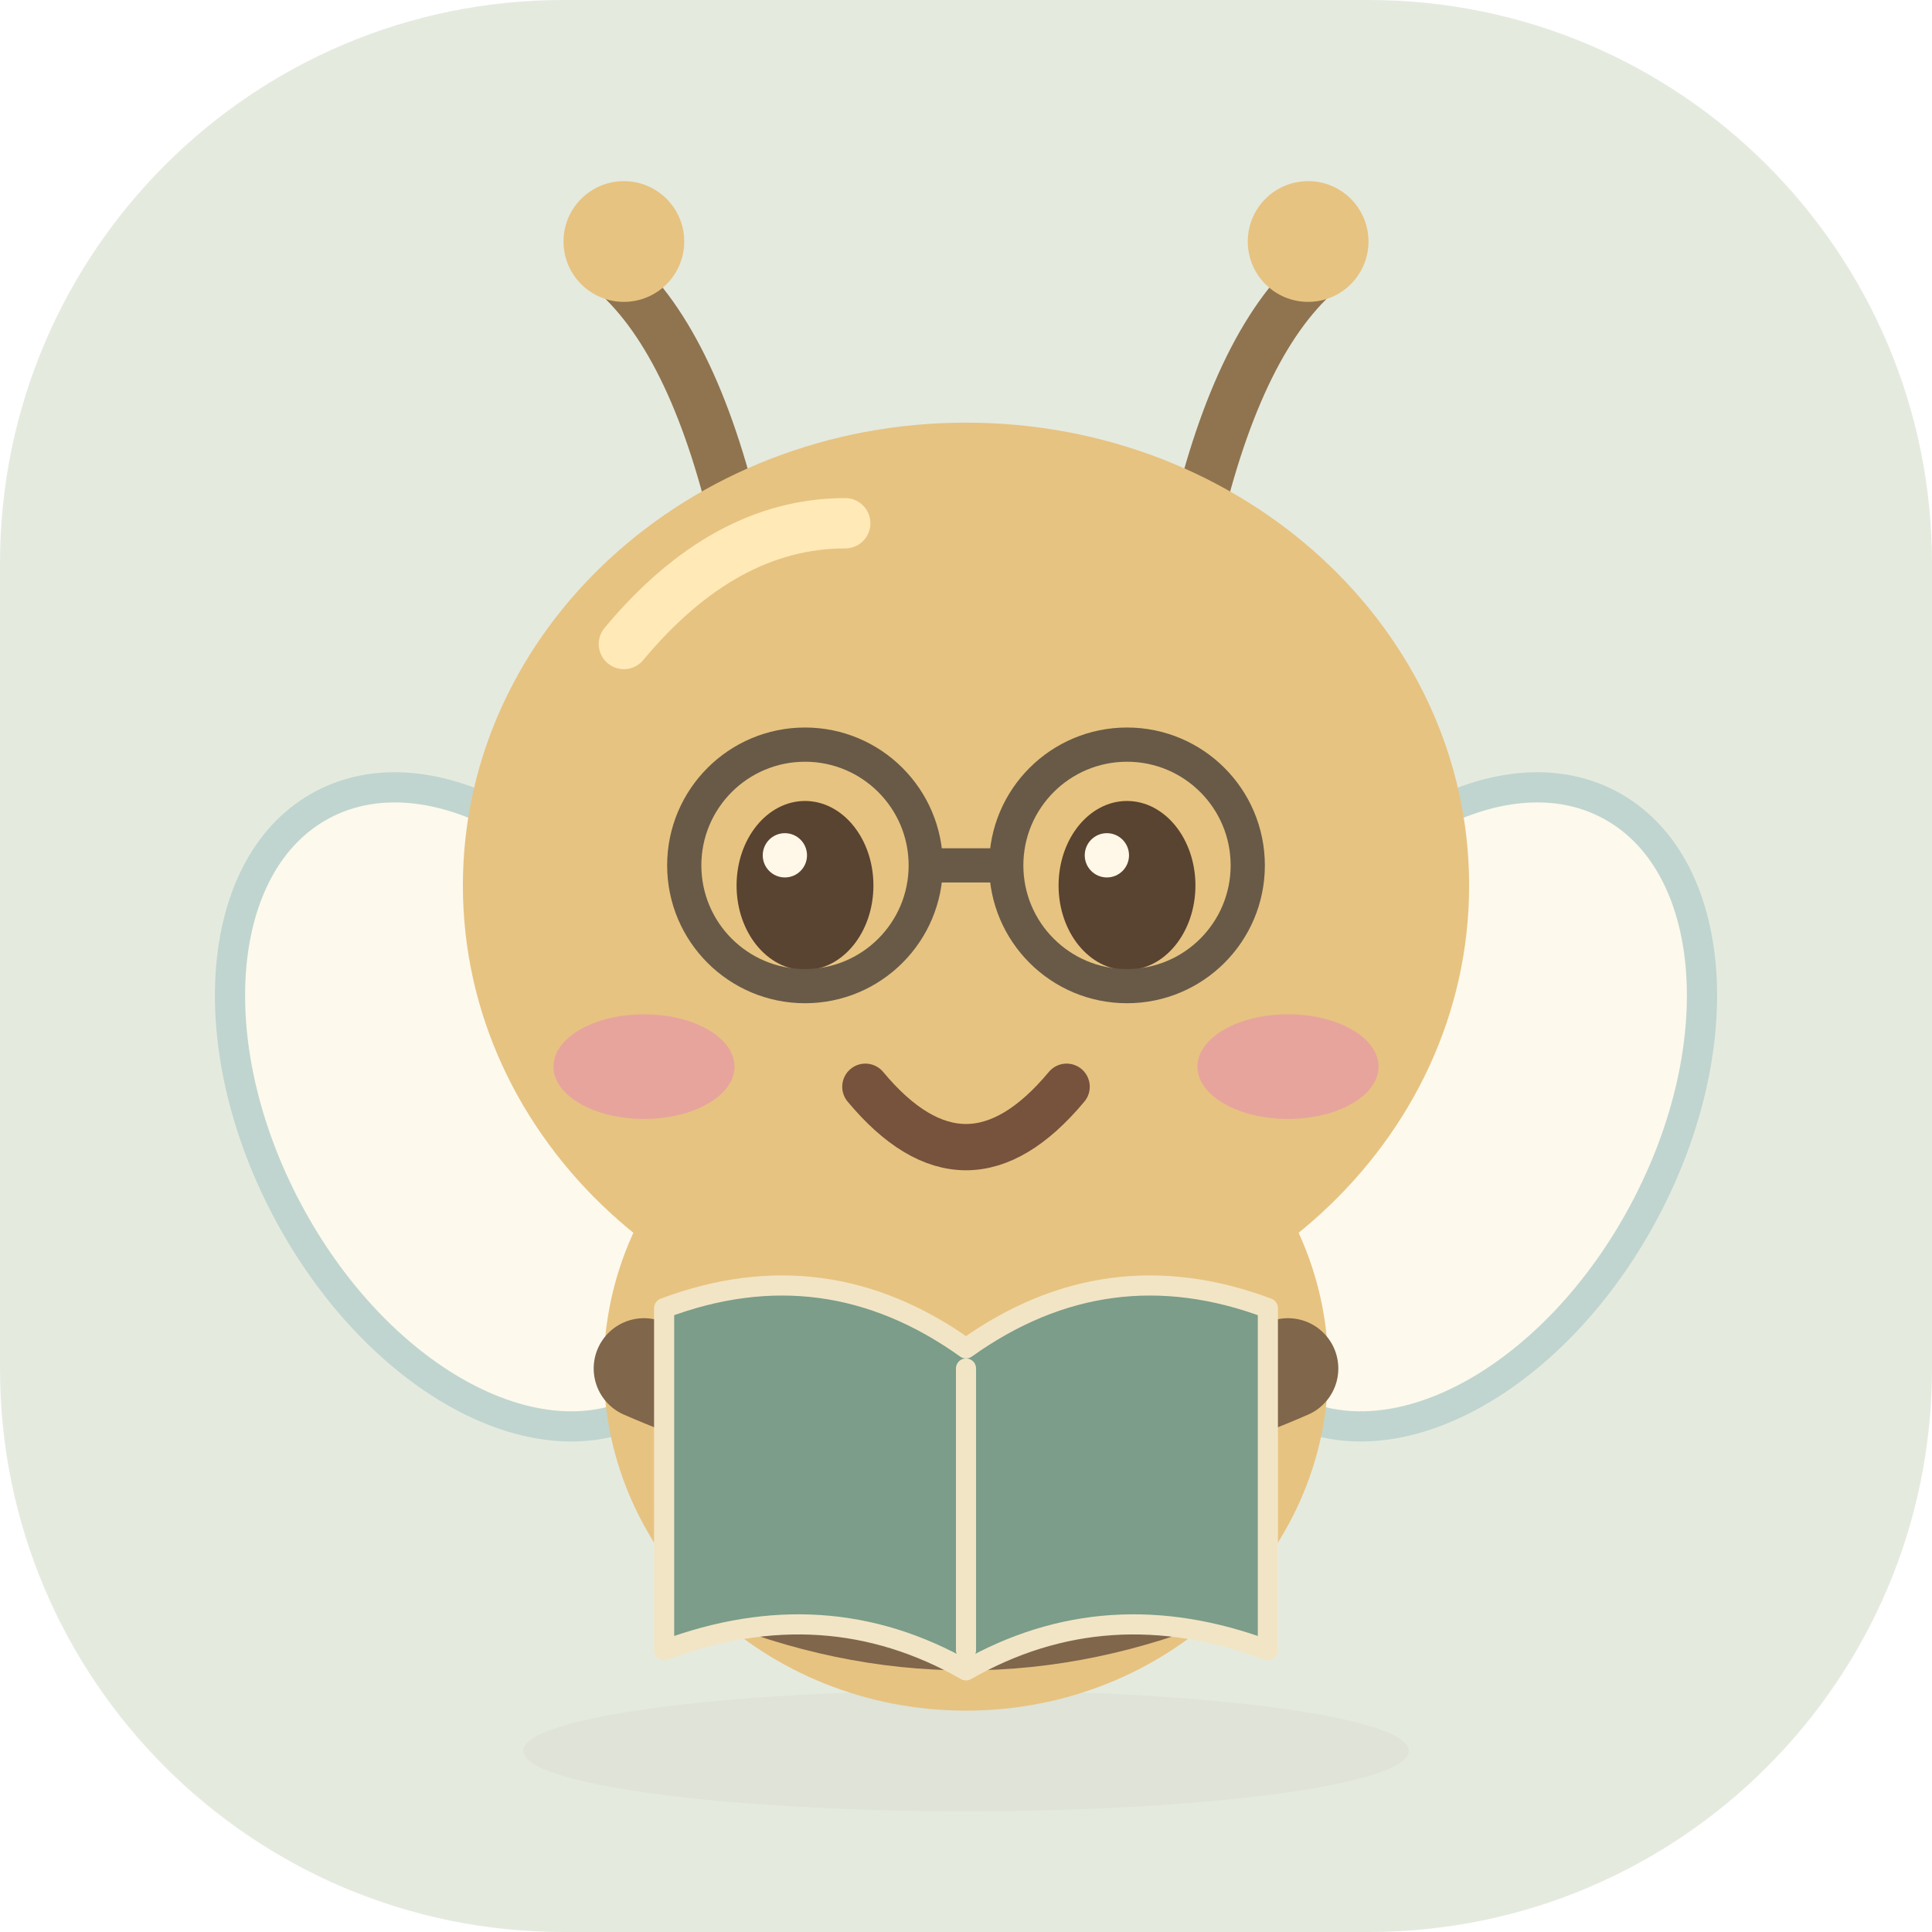
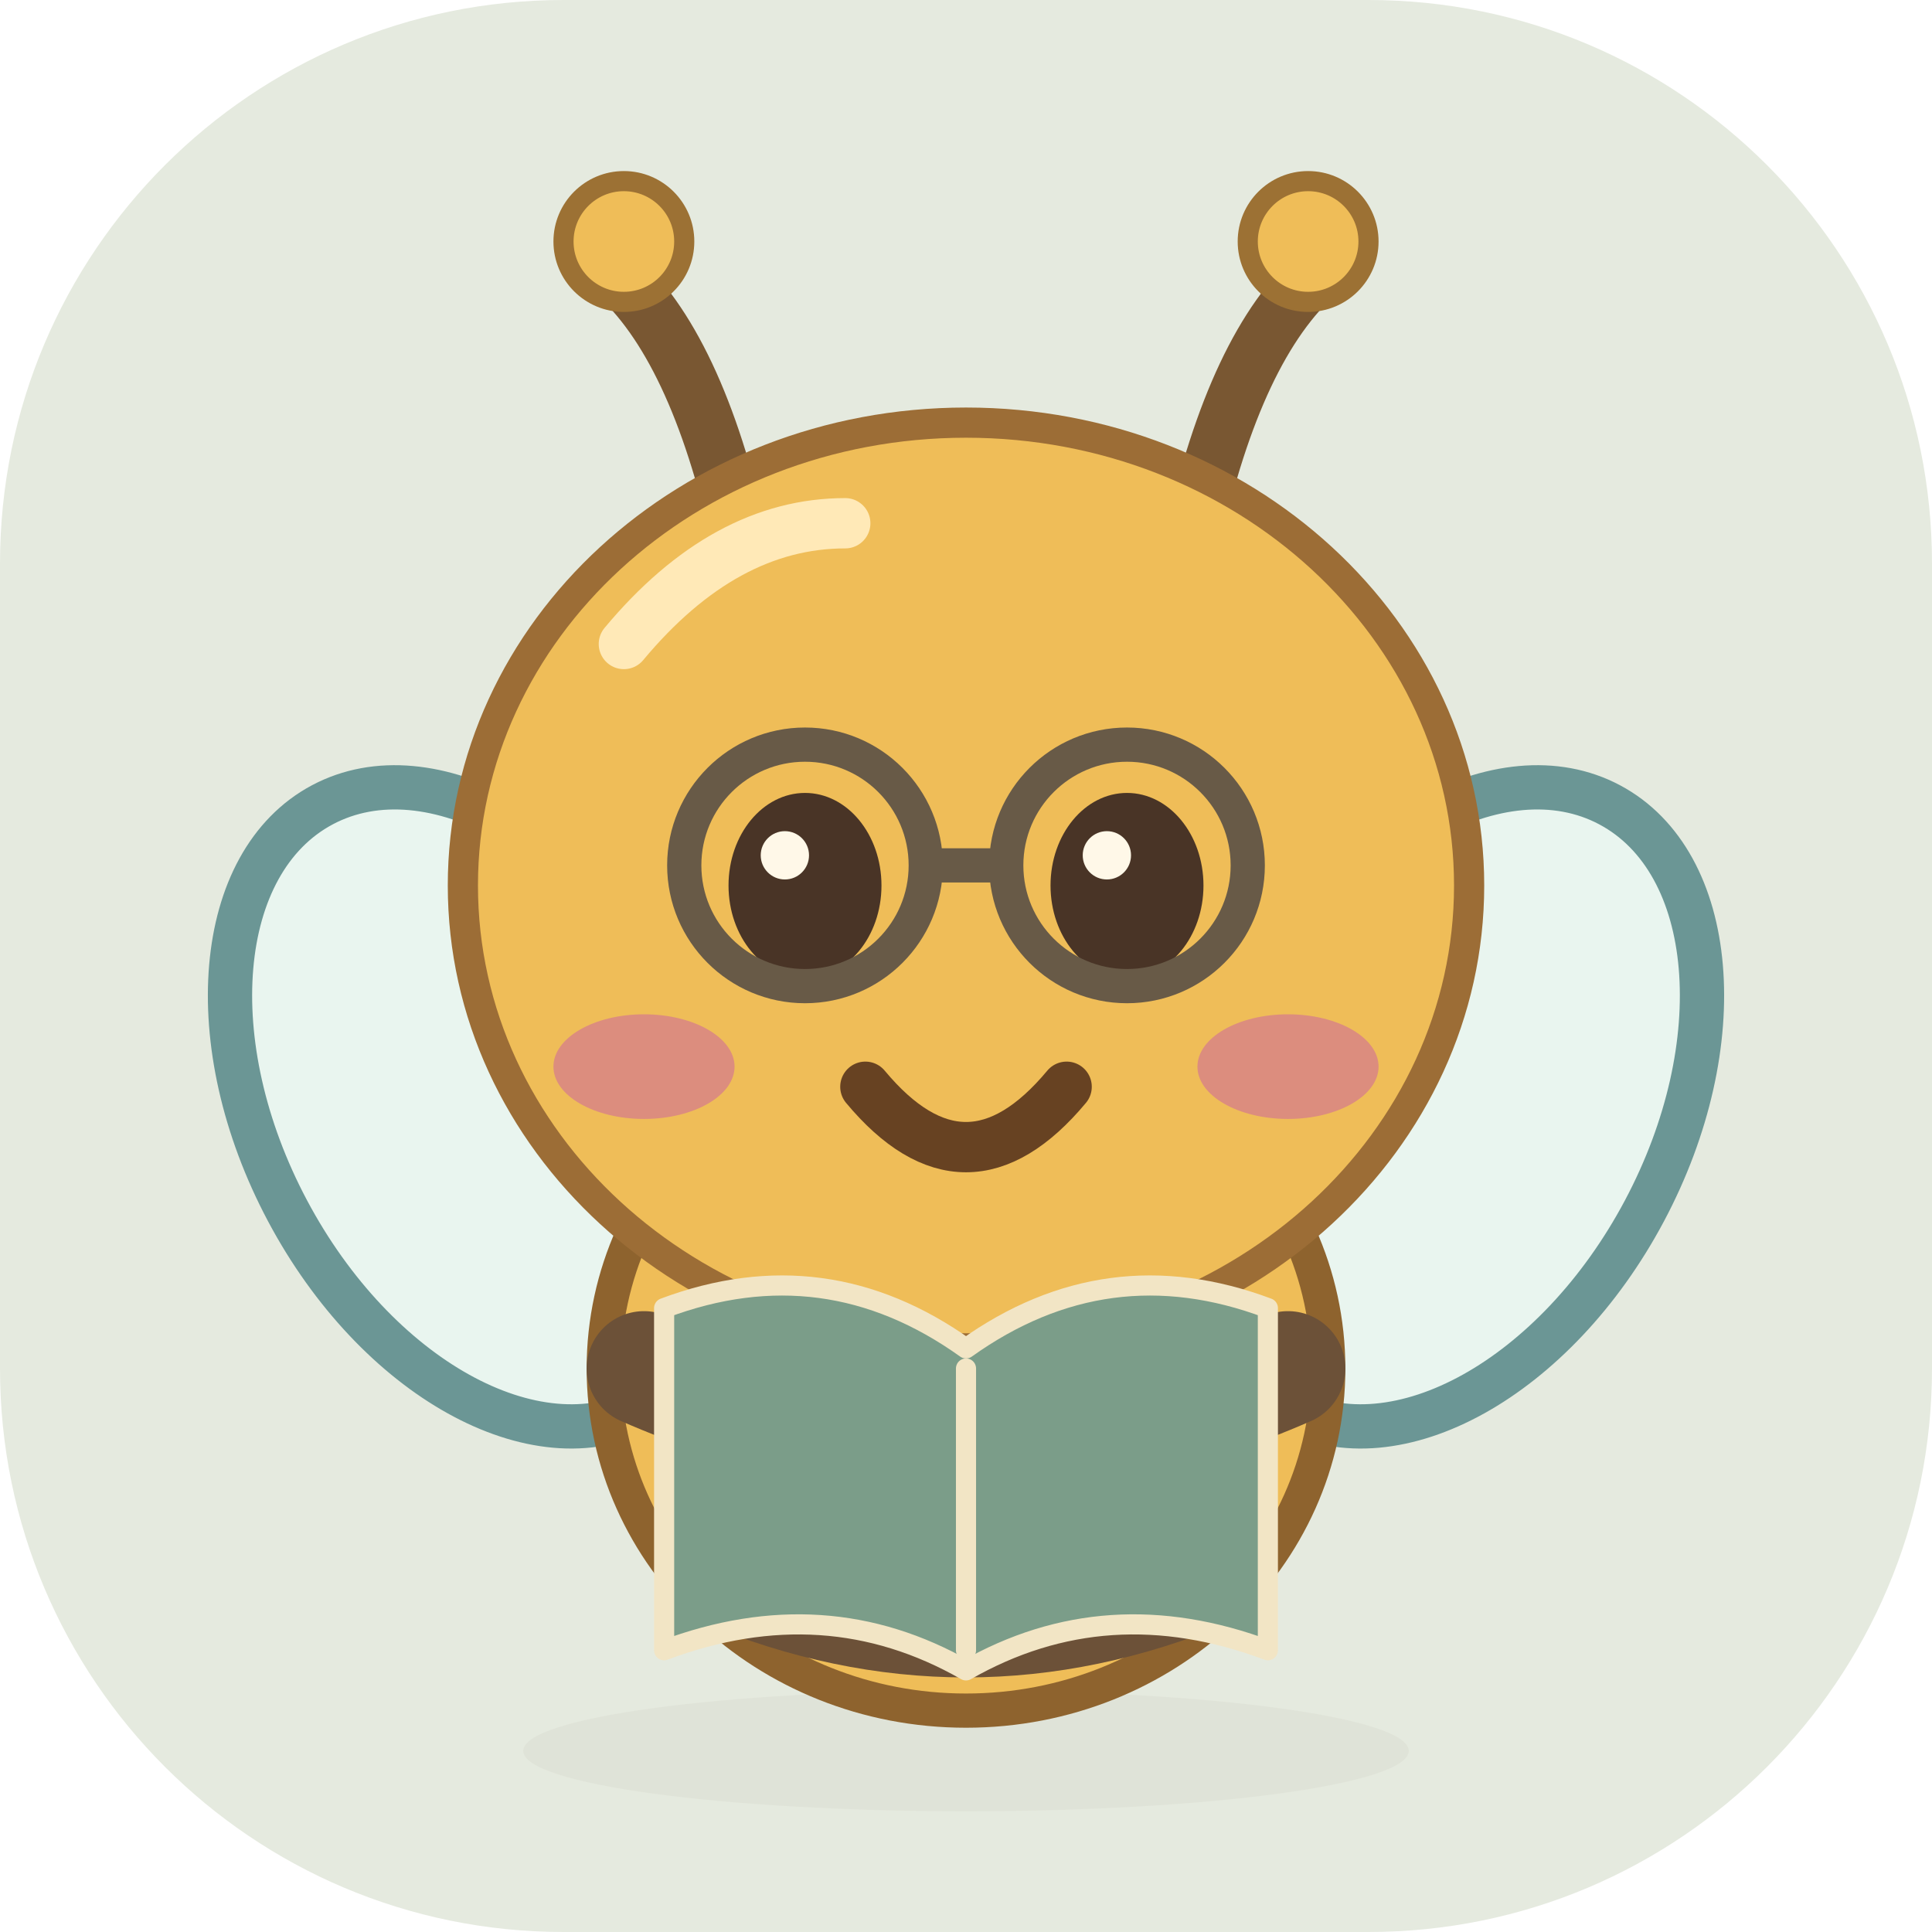
<svg xmlns="http://www.w3.org/2000/svg" viewBox="0 0 96 96">
  <rect x="0" y="0" width="96" height="96" rx="28" fill="#e5eadf" />
-   <ellipse cx="48" cy="87" rx="22" ry="3" fill="#6b58420c" />
-   <ellipse cx="24" cy="55" rx="11" ry="17" transform="rotate(-28 24 55)" fill="#fdf9ed" stroke="#c0d5cf" stroke-width="1.5" />
-   <ellipse cx="72" cy="55" rx="11" ry="17" transform="rotate(28 72 55)" fill="#fdf9ed" stroke="#c0d5cf" stroke-width="1.5" />
-   <ellipse cx="48" cy="68" rx="18" ry="17" fill="#e7c381" />
-   <path d="M32 68q16 7 32 0m-28 10q12 5 24 0" fill="none" stroke="#80664a" stroke-width="5" stroke-linecap="round" stroke-linejoin="round" />
-   <path d="M37 28q-2-10-6-14m28 14q2-10 6-14" fill="none" stroke="#8f744f" stroke-width="2.5" stroke-linecap="round" stroke-linejoin="round" />
-   <ellipse cx="31" cy="12" rx="3" ry="3" fill="#e7c381" />
-   <ellipse cx="65" cy="12" rx="3" ry="3" fill="#e7c381" />
-   <ellipse cx="48" cy="44" rx="25" ry="23" fill="#e7c381" />
+   <ellipse cx="48" cy="87" rx="22" ry="3" fill="#6b58420c" stroke="none" stroke-width="1.7" />
+   <ellipse cx="24" cy="55" rx="11" ry="17" transform="rotate(-28 24 55)" fill="#e9f5ef" stroke="#6b9695" stroke-width="2.2" />
+   <ellipse cx="72" cy="55" rx="11" ry="17" transform="rotate(28 72 55)" fill="#e9f5ef" stroke="#6b9695" stroke-width="2.2" />
+   <ellipse cx="48" cy="68" rx="18" ry="17" fill="#efbd58" stroke="#8e632e" stroke-width="1.7" />
+   <path d="M32 68q16 7 32 0m-28 10q12 5 24 0" fill="none" stroke="#6c5138" stroke-width="5.7" stroke-linecap="round" stroke-linejoin="round" />
+   <path d="M37 28q-2-10-6-14m28 14q2-10 6-14" fill="none" stroke="#795732" stroke-width="2.8" stroke-linecap="round" stroke-linejoin="round" />
+   <ellipse cx="31" cy="12" rx="3" ry="3" fill="#efbd58" stroke="#9c7134" stroke-width="1" />
+   <ellipse cx="65" cy="12" rx="3" ry="3" fill="#efbd58" stroke="#9c7134" stroke-width="1" />
+   <ellipse cx="48" cy="44" rx="25" ry="23" fill="#efbd58" stroke="#9c6d36" stroke-width="1.5" />
  <path d="M31 32q5-6 11-6" fill="none" stroke="#ffe9b7" stroke-width="2.5" stroke-linecap="round" stroke-linejoin="round" />
-   <ellipse cx="40" cy="44" rx="3.4" ry="4.2" fill="#594331" />
-   <ellipse cx="39" cy="42.5" rx="1.1" ry="1.1" fill="#fff8e8" />
-   <ellipse cx="56" cy="44" rx="3.4" ry="4.2" fill="#594331" />
-   <ellipse cx="55" cy="42.5" rx="1.1" ry="1.1" fill="#fff8e8" />
-   <ellipse cx="32" cy="53" rx="4.5" ry="2.6" fill="#e7a49c" />
-   <ellipse cx="64" cy="53" rx="4.5" ry="2.6" fill="#e7a49c" />
-   <path d="M43 54q5 6 10 0" fill="none" stroke="#77523c" stroke-width="2.3" stroke-linecap="round" stroke-linejoin="round" />
+   <ellipse cx="40" cy="44" rx="3.8" ry="4.6" fill="#493426" stroke="none" stroke-width="1.7" />
+   <ellipse cx="39" cy="42.5" rx="1.2" ry="1.2" fill="#fff8e8" stroke="none" stroke-width="1.7" />
+   <ellipse cx="56" cy="44" rx="3.8" ry="4.6" fill="#493426" stroke="none" stroke-width="1.7" />
+   <ellipse cx="55" cy="42.5" rx="1.2" ry="1.2" fill="#fff8e8" stroke="none" stroke-width="1.7" />
+   <ellipse cx="32" cy="53" rx="4.5" ry="2.6" fill="#dc8d7e" stroke="none" stroke-width="1.7" />
+   <ellipse cx="64" cy="53" rx="4.5" ry="2.6" fill="#dc8d7e" stroke="none" stroke-width="1.7" />
+   <path d="M43 54q5 6 10 0" fill="none" stroke="#674222" stroke-width="2.5" stroke-linecap="round" stroke-linejoin="round" />
  <path d="M34 43a6 6 0 1 0 12 0 6 6 0 1 0-12 0m16 0a6 6 0 1 0 12 0 6 6 0 1 0-12 0M46 43h4" fill="none" stroke="#685a47" stroke-width="1.7" stroke-linecap="round" stroke-linejoin="round" />
  <path d="M33 65q8-3 15 2 7-5 15-2v17q-8-3-15 1-7-4-15-1Z" fill="#7b9d89" stroke="#f2e5c5" stroke-width="1" stroke-linecap="round" stroke-linejoin="round" />
  <path d="M48 68v14" fill="none" stroke="#f2e5c5" stroke-width="1" stroke-linecap="round" stroke-linejoin="round" />
</svg>
